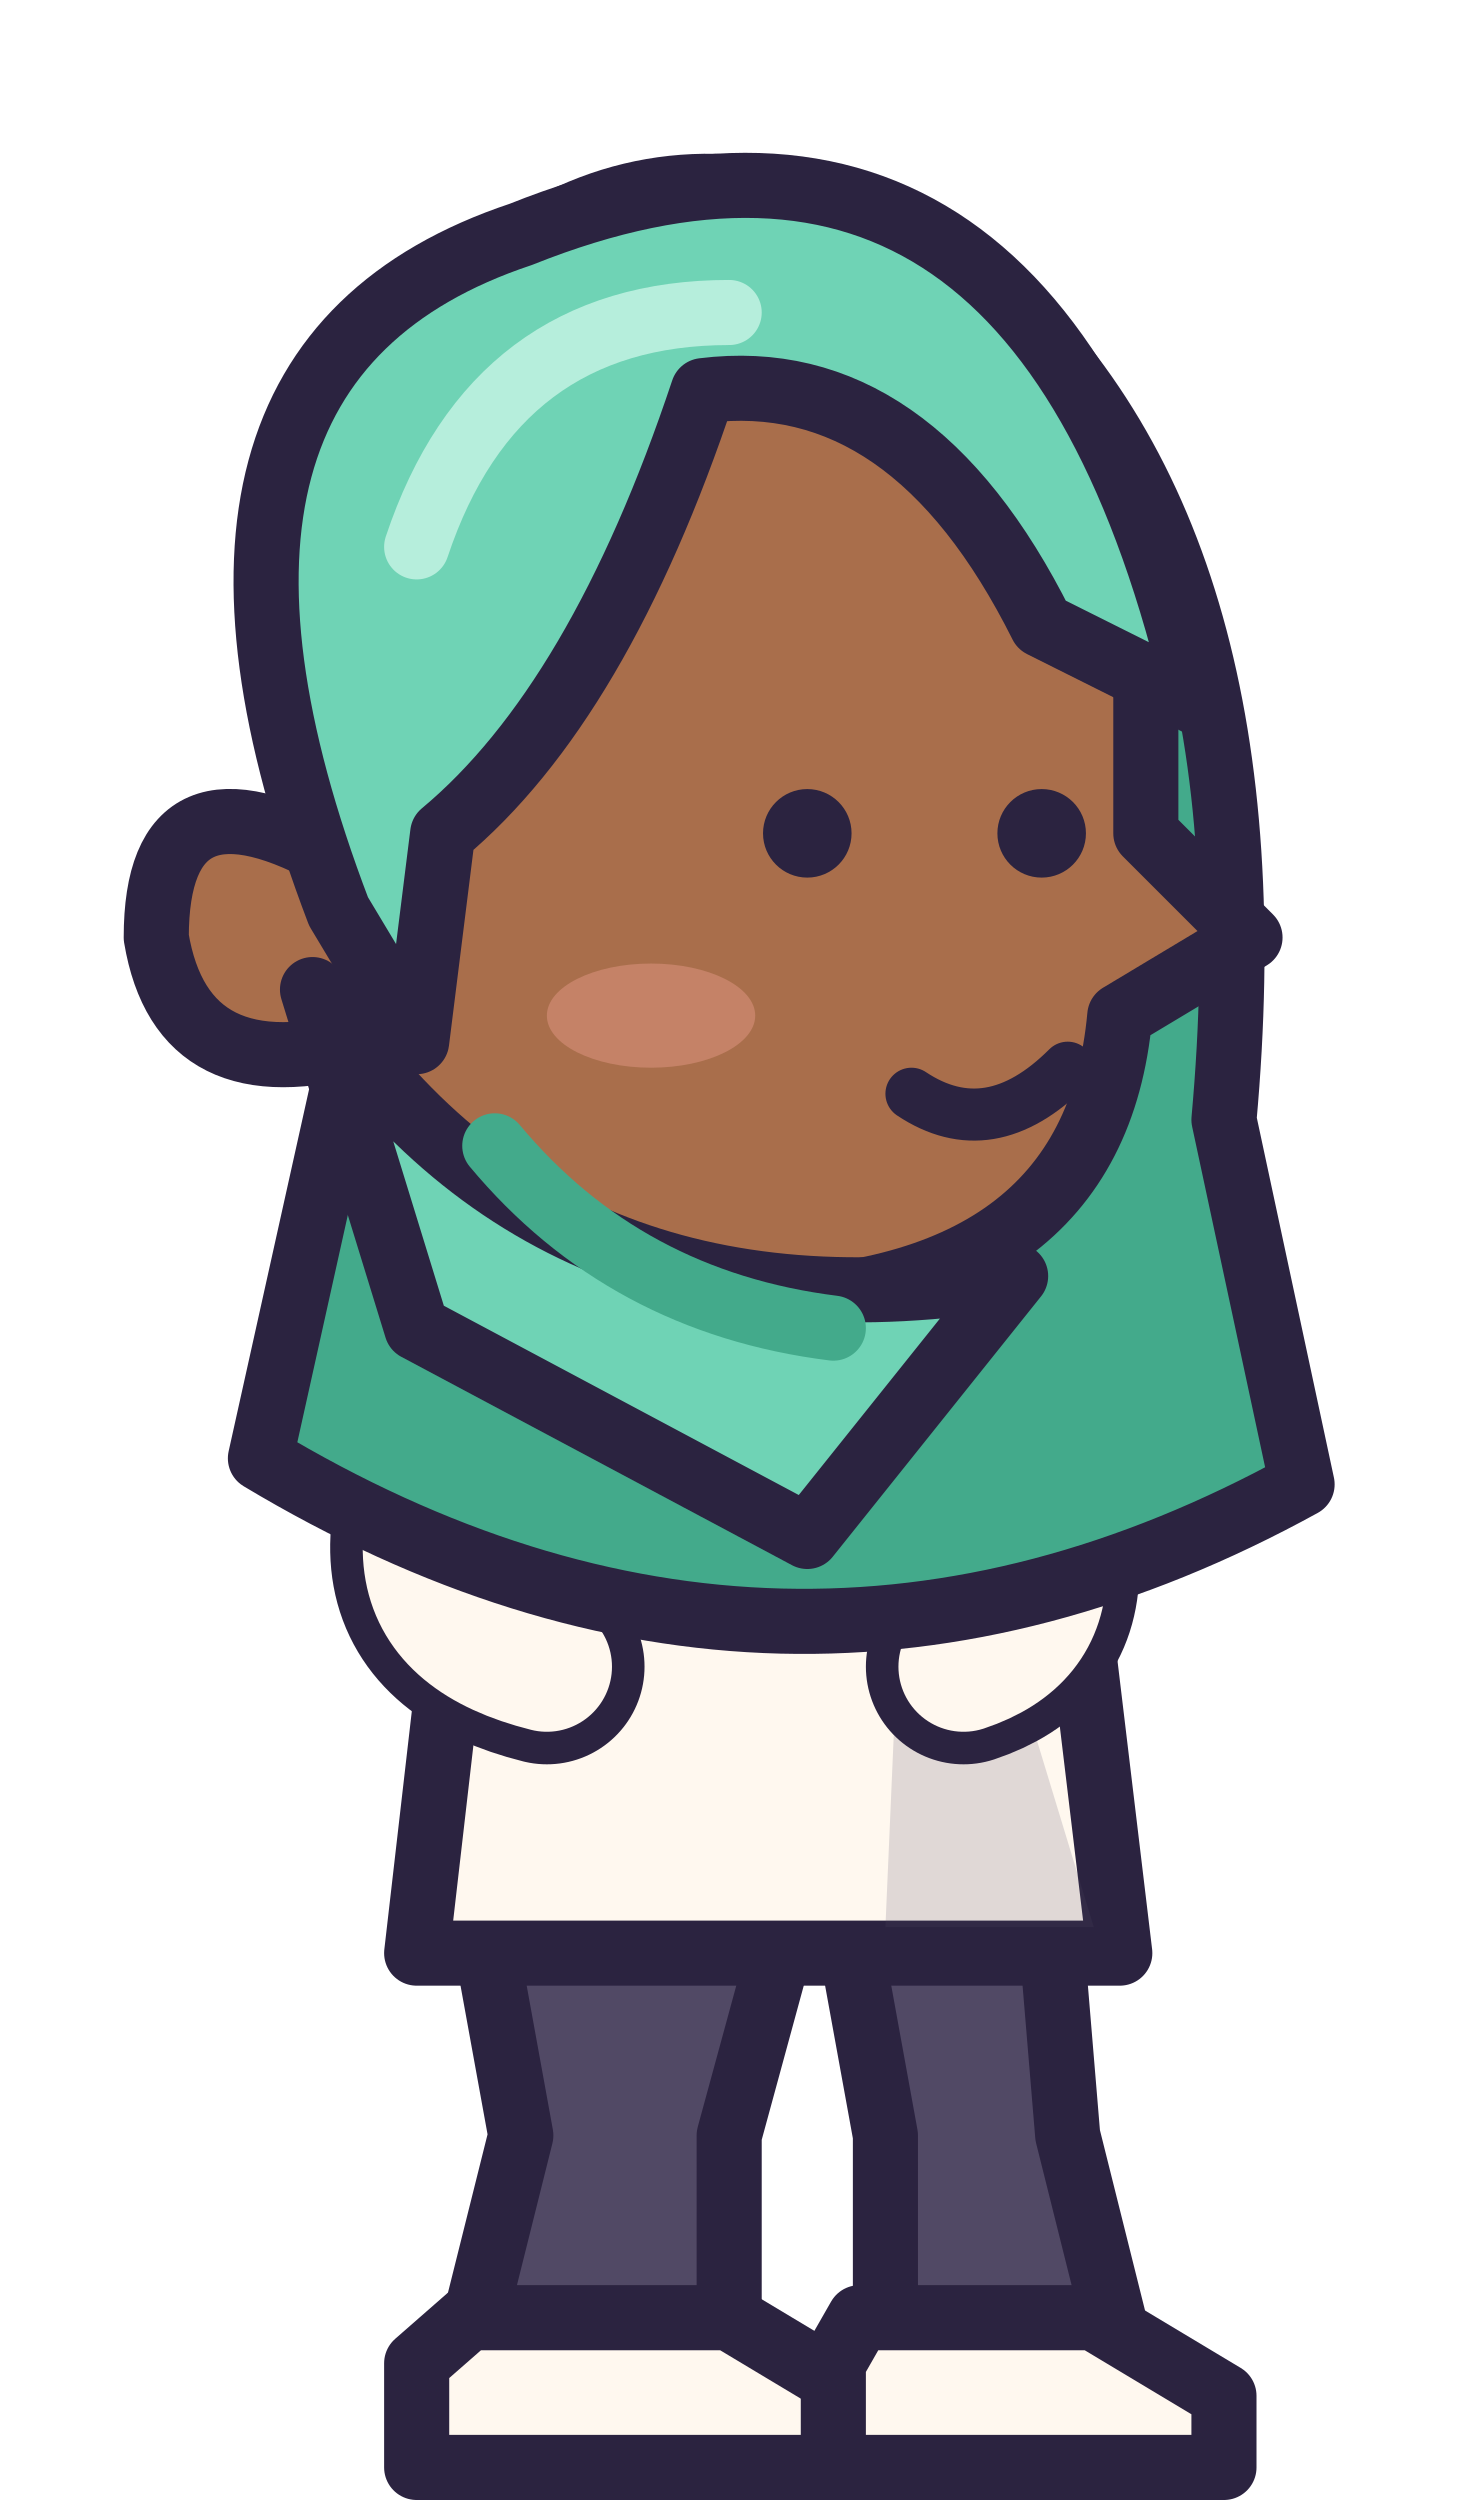
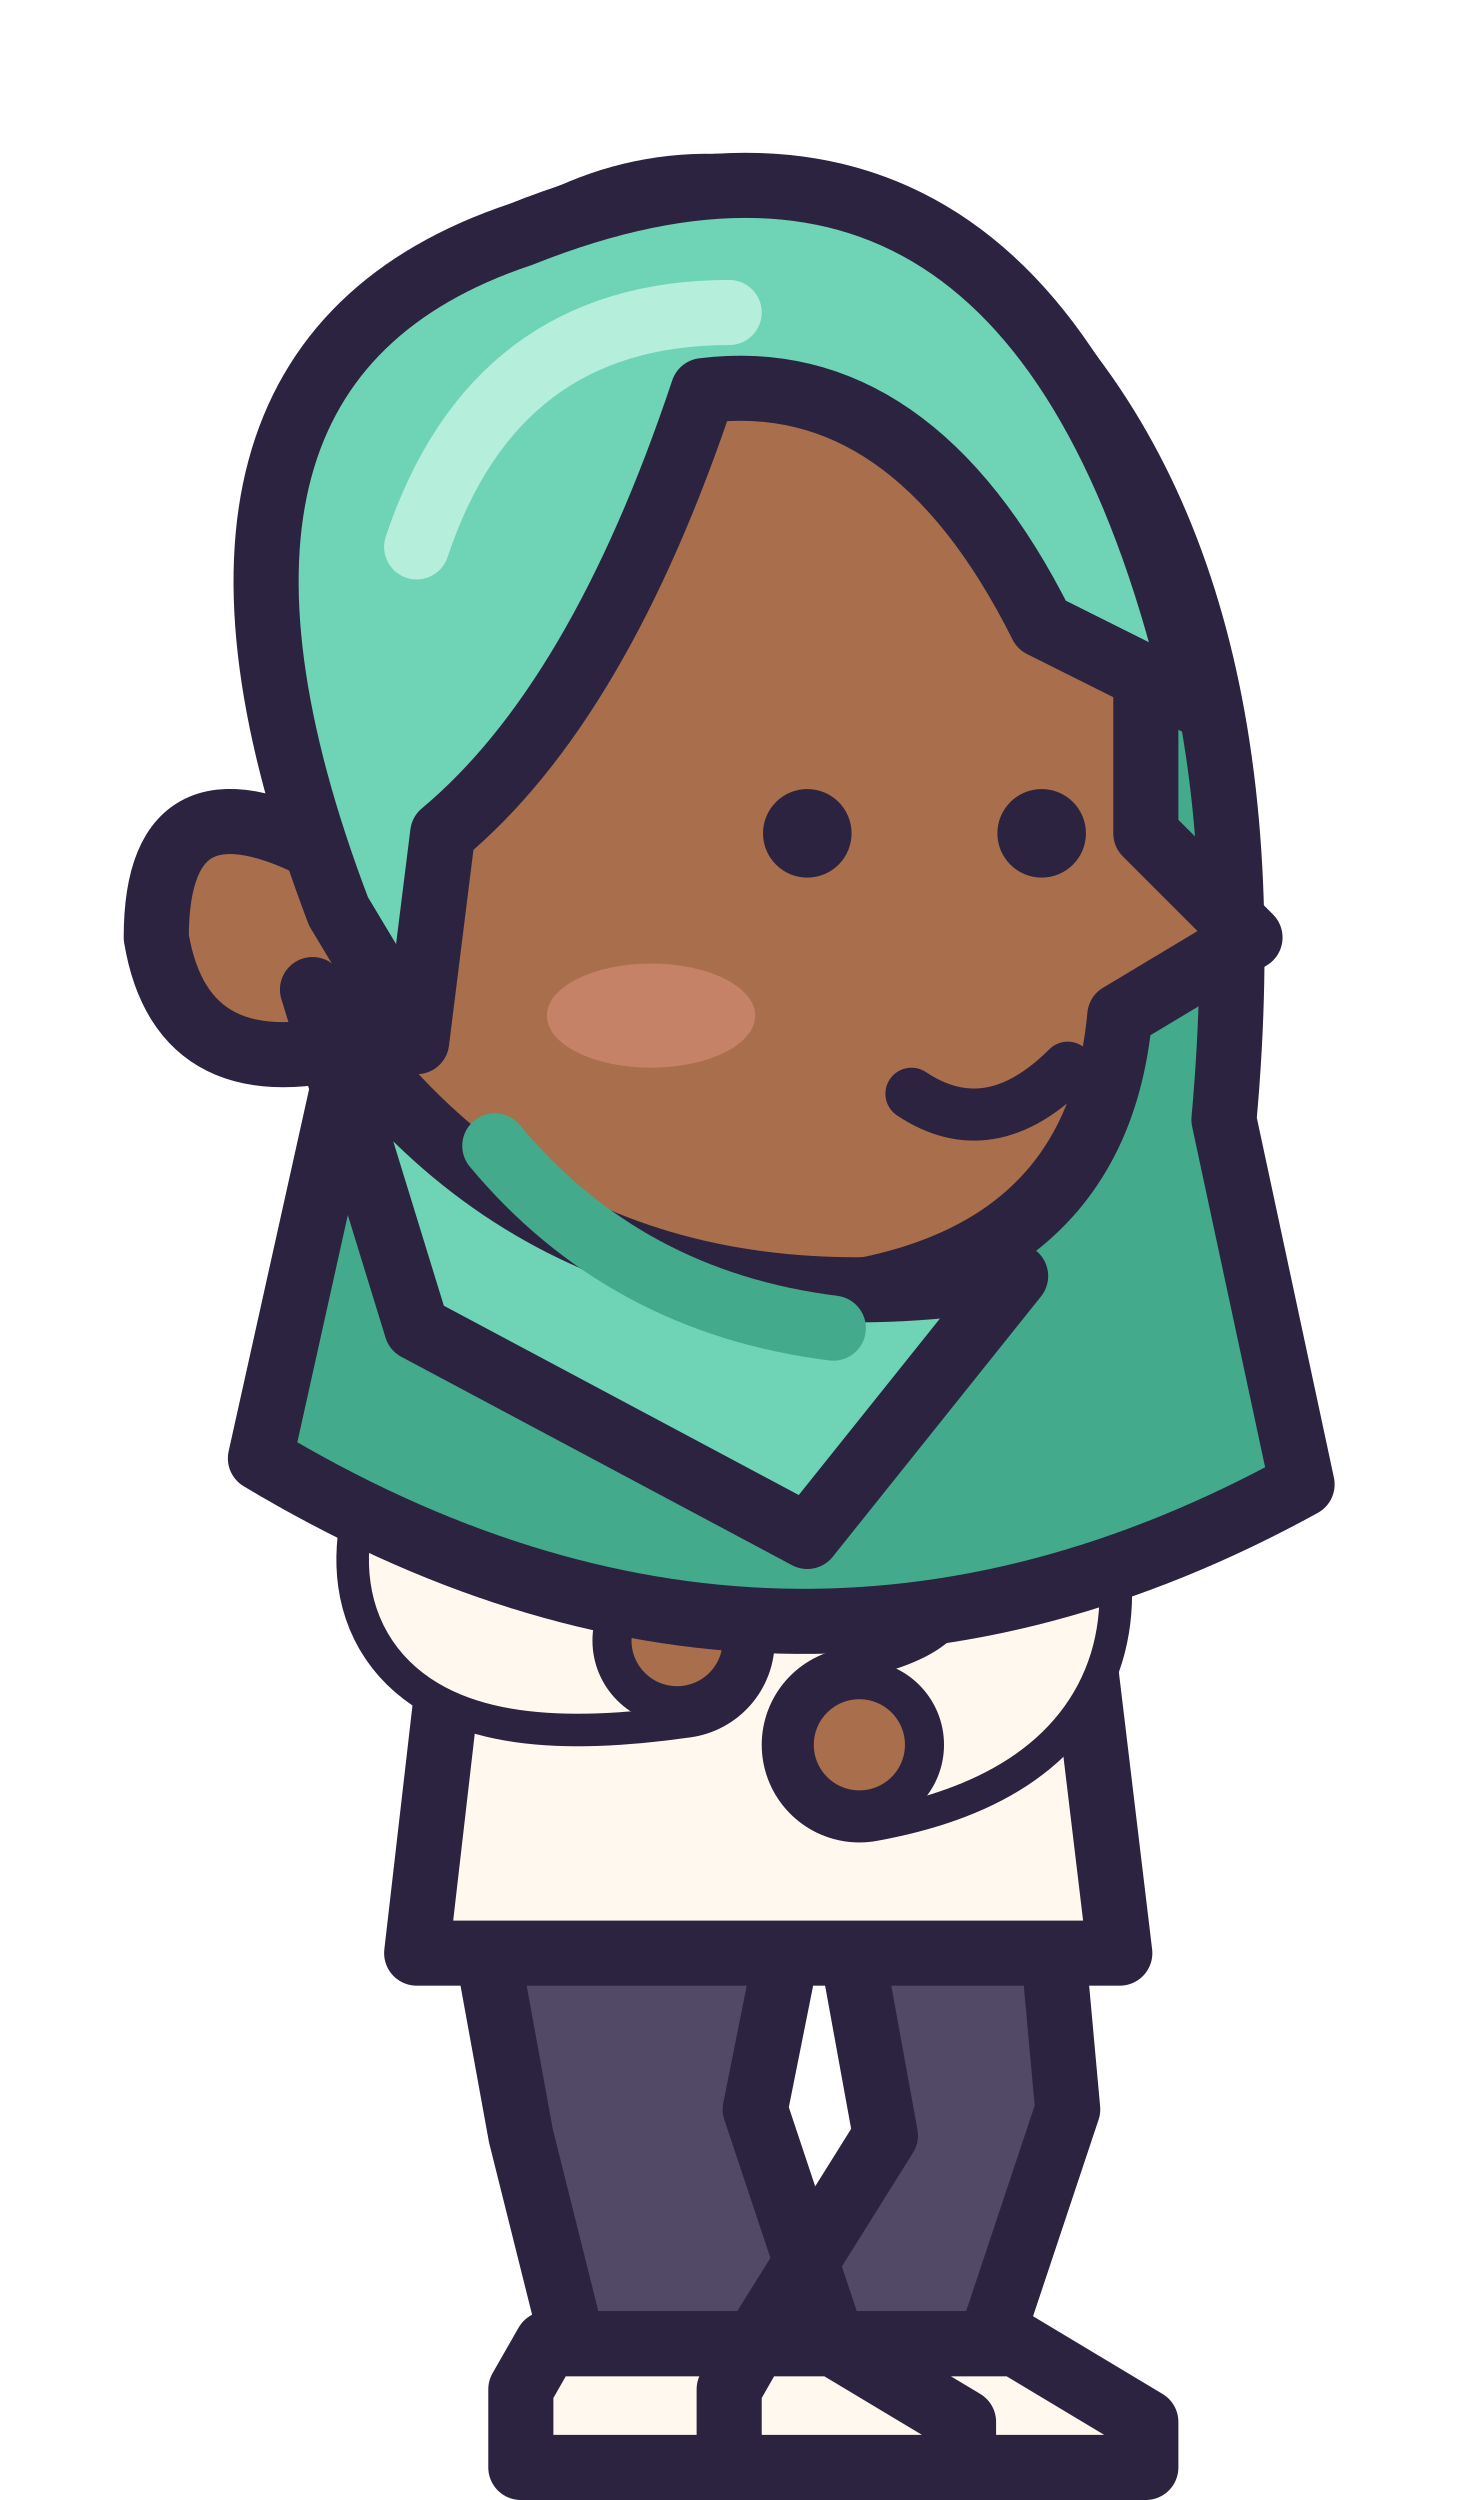
<svg xmlns="http://www.w3.org/2000/svg" width="56" height="96" viewBox="0 0 56 96">
  <g stroke="#2b2340" stroke-width="2.5" stroke-linecap="round" stroke-linejoin="round">
-     <path d="M18 71L20.00 82L18.00 90.00h10L28.00 82L31 71Z M32 71L34.00 82L34.00 90.00h9L41.00 82L40 70Z" fill="#514965" vector-effect="non-scaling-stroke" />
-     <g transform="translate(0.00 0.00)">
-       <path d="M18 89h10l5 3v2.75H16v-4Z" fill="#fff8ef" vector-effect="non-scaling-stroke" />
-     </g>
-     <g transform="translate(-0.00 -0.00)">
-       <path d="M33 89h9l5 3v2.75H32v-4Z" fill="#fff8ef" vector-effect="non-scaling-stroke" />
-     </g>
-     <path d="M19 49q11-7 21 1l3 25H16Z" fill="#fff8ef" vector-effect="non-scaling-stroke" />
-     <path d="M35 51l7 23h-8Z" fill="#514965" stroke="none" opacity="0.18" vector-effect="non-scaling-stroke" />
-     <path d="M24 44v7q5 4 10-1v-7" fill="#a96e4b" vector-effect="non-scaling-stroke" />
-     <path d="M24 52l5 4 6-5" fill="none" stroke="#fff8ef" stroke-width="2" vector-effect="non-scaling-stroke" />
-     <path d="M19 53Q13.00 62 21.00 64.00" fill="none" stroke="#2b2340" stroke-width="7.5" vector-effect="non-scaling-stroke" />
-     <path d="M19 53Q13.00 62 21.00 64.00" fill="none" stroke="#fff8ef" stroke-width="5" vector-effect="non-scaling-stroke" />
-     <path d="M37 53Q43.00 62 37.00 64.00" fill="none" stroke="#2b2340" stroke-width="7.5" vector-effect="non-scaling-stroke" />
-     <path d="M37 53Q43.00 62 37.00 64.00" fill="none" stroke="#fff8ef" stroke-width="5" vector-effect="non-scaling-stroke" />
-     <g transform="translate(0 0) rotate(0 28 35)">
+     <path d="M18 71L20 82L22 90H32L29 81L31 71Z M32 71L34 82L29 90H38L41 81L40 70Z" fill="#514965" />
+     <path d="M21 90h11l5 3v1.75H20v-3Z M29 90h10l5 3v1.75H28v-3Z" fill="#fff8ef" />
+     <path d="M19 49q11-7 21 1l3 25H16Z" fill="#fff8ef" />
+     <path d="M24 44v7q5 4 10-1v-7" fill="#a96e4b" />
+     <path d="m24 52 5 4 6-5" stroke="#fff8ef" fill="none" stroke-width="2" />
+     <path d="M19 54Q12 65 26 63.0M37 54Q44 65 33 67.0" stroke="#2b2340" stroke-width="7.5" fill="none" />
+     <path d="M19 54Q12 65 26 63.0M37 54Q44 65 33 67.0" stroke="#fff8ef" stroke-width="5" fill="none" />
+     <circle cx="26" cy="63.0" r="2.5" fill="#a96e4b" stroke-width="1.5" />
+     <circle cx="33" cy="67.0" r="2.5" fill="#a96e4b" stroke-width="1.5" />
+     <g transform="translate(0 0)">
      <g>
        <path d="M13 17q10-16 25-6 11 10 9 32l3 14q-20 11-40-1l4-18Z" fill="#43aa8b" vector-effect="non-scaling-stroke" />
      </g>
      <path d="M13 23q0-13 16-13 15 0 15 15v7l4 4-5 3q-1 11-15 11-15 0-15-17Z" fill="#a96e4b" vector-effect="non-scaling-stroke" />
      <path d="M13 33q-7-4-7 3 1 6 8 4" fill="#a96e4b" vector-effect="non-scaling-stroke" />
      <circle cx="31" cy="32" r="1.7" fill="#2b2340" stroke="none" vector-effect="non-scaling-stroke" />
      <circle cx="40" cy="32" r="1.7" fill="#2b2340" stroke="none" vector-effect="non-scaling-stroke" />
      <path d="M35 42q3 2 6-1" fill="none" stroke="#2b2340" stroke-width="2" vector-effect="non-scaling-stroke" />
      <ellipse cx="25" cy="39" rx="4" ry="2" fill="#c58267" stroke="none" vector-effect="non-scaling-stroke" />
      <path d="M13 35Q5 14 20 9q20-8 26 18l-6-3q-5-10-13-9-4 12-10 17l-1 8Z" fill="#6fd3b5" vector-effect="non-scaling-stroke" />
      <path d="M16 21q3-9 12-9" fill="none" stroke="#b6eedc" stroke-width="2.5" vector-effect="non-scaling-stroke" />
      <path d="M12 38q9 14 27 11l-8 10-15-8Z" fill="#6fd3b5" vector-effect="non-scaling-stroke" />
      <path d="M19 44q5 6 13 7" fill="none" stroke="#43aa8b" stroke-width="2.5" vector-effect="non-scaling-stroke" />
    </g>
  </g>
</svg>
